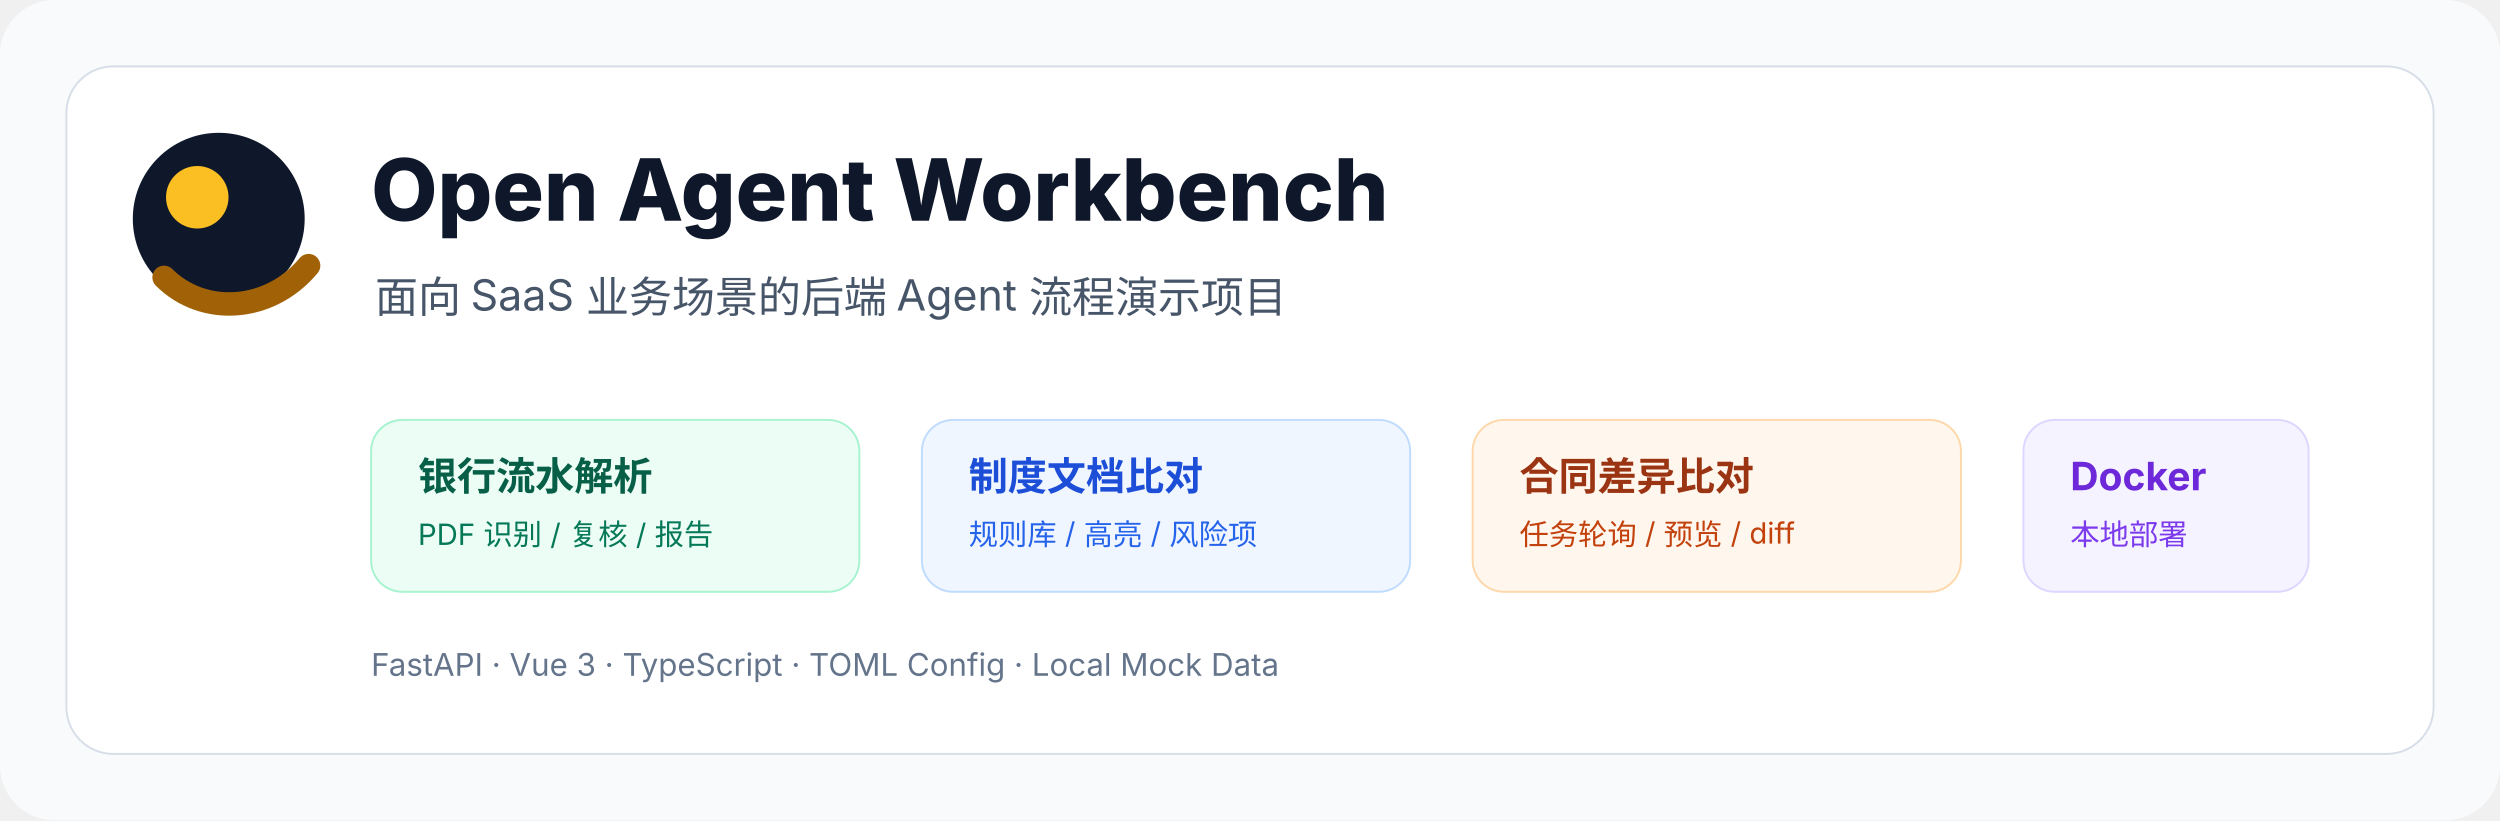
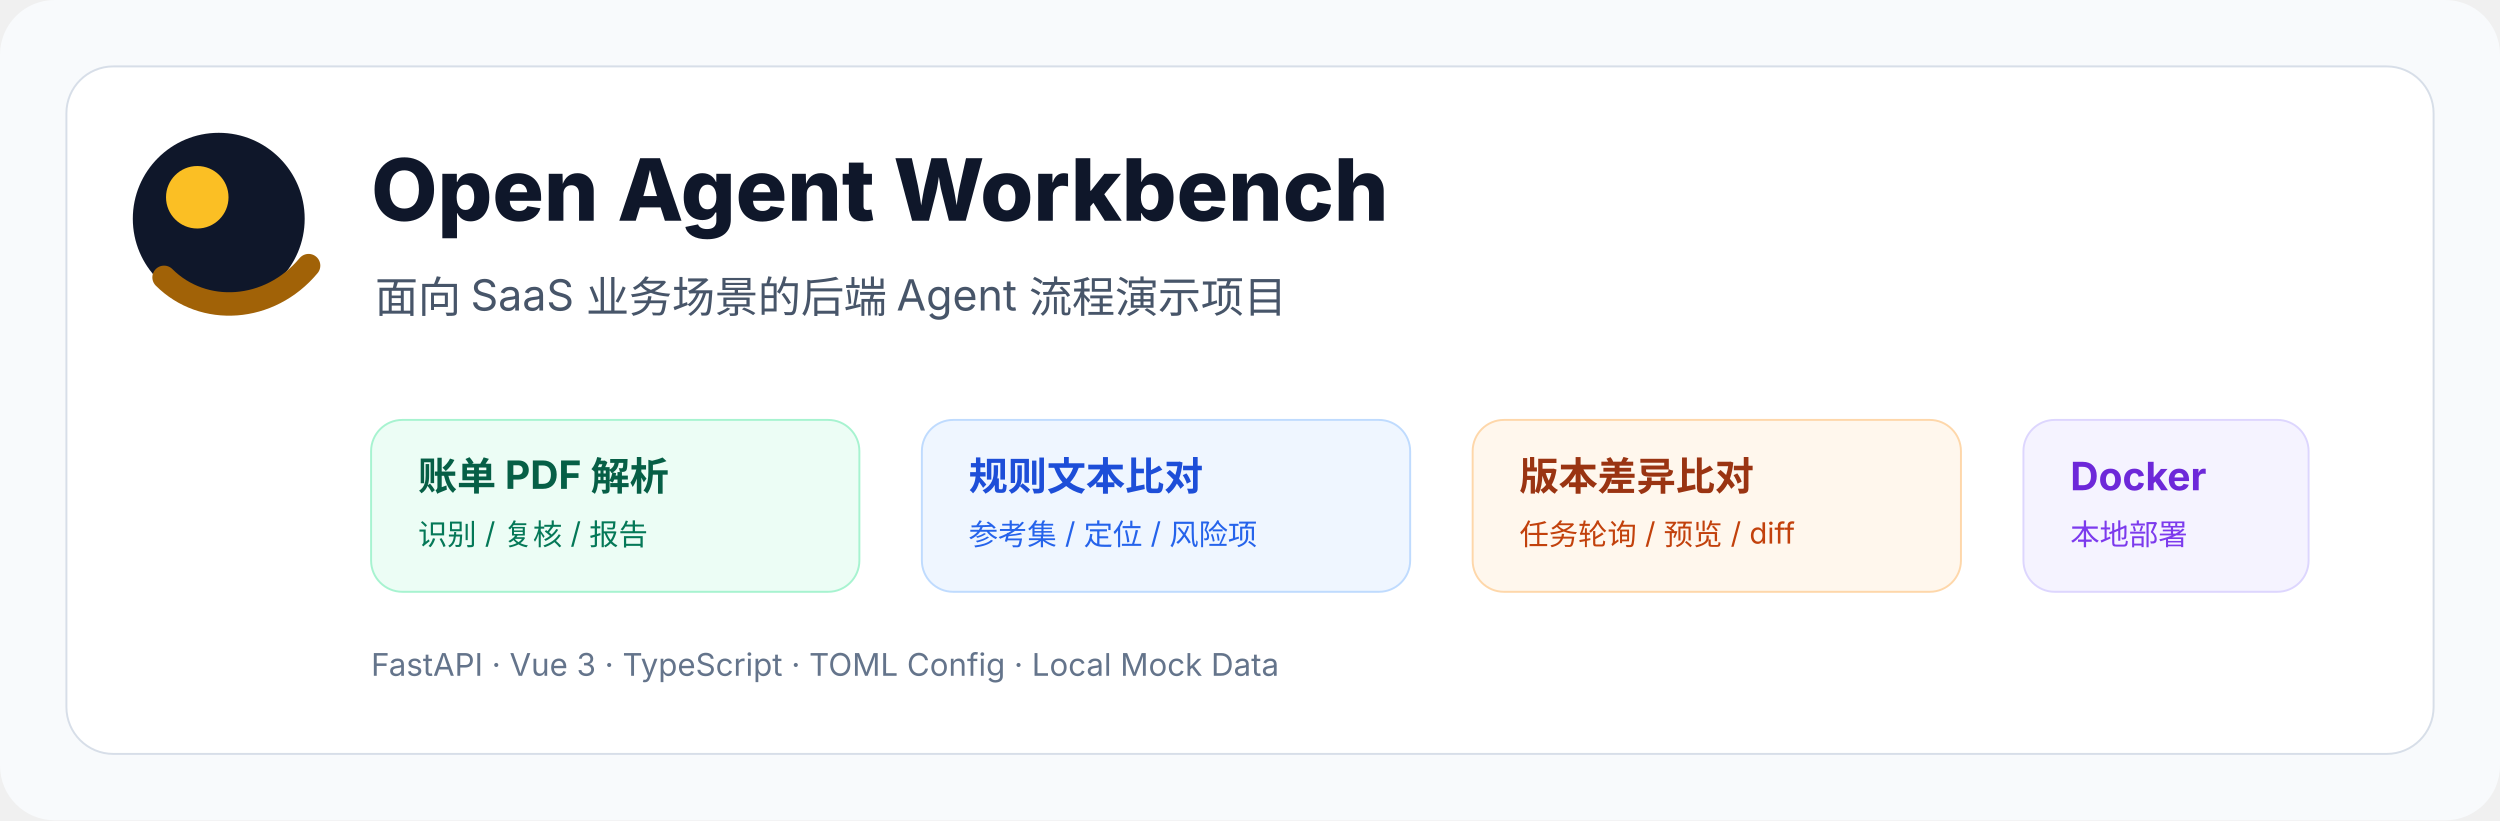
<svg xmlns="http://www.w3.org/2000/svg" width="1280" height="420" viewBox="0 0 1280 420" fill="none" role="img" aria-labelledby="title desc">
  <rect width="1280" height="420" rx="28" fill="#F8FAFC" />
  <rect x="34" y="34" width="1212" height="352" rx="24" fill="#FFFFFF" stroke="#D7DEE8" />
  <circle cx="112" cy="112" r="44" fill="#0F172A" />
  <circle cx="101" cy="101" r="16" fill="#FBBF24" />
  <path d="M84 142C104 162 138 160 158 136" stroke="#A16207" stroke-width="12" stroke-linecap="round" />
  <text x="190" y="113" fill="#0F172A" font-family="Inter, Segoe UI, Arial, sans-serif" font-size="44" font-weight="800">Open Agent Workbench</text>
  <text x="192" y="160" fill="#475569" font-family="Inter, Segoe UI, Arial, sans-serif" font-size="22">面向 SaaS 业务场景的后端 Agent 流程演示项目</text>
  <g transform="translate(190 215)">
    <rect width="250" height="88" rx="16" fill="#ECFDF5" stroke="#A7F3D0" />
-     <text x="24" y="36" fill="#065F46" font-family="Inter, Segoe UI, Arial, sans-serif" font-size="20" font-weight="700">银行流水解析</text>
-     <text x="24" y="64" fill="#047857" font-family="Inter, Segoe UI, Arial, sans-serif" font-size="15">PDF 识别 / 复核 / 报告</text>
+     <text x="24" y="36" fill="#065F46" font-family="Inter, Segoe UI, Arial, sans-serif" font-size="20" font-weight="700">账单 PDF 解析</text>
+     <text x="24" y="64" fill="#047857" font-family="Inter, Segoe UI, Arial, sans-serif" font-size="15">识别 / 复核 / 报告</text>
  </g>
  <g transform="translate(472 215)">
    <rect width="250" height="88" rx="16" fill="#EFF6FF" stroke="#BFDBFE" />
-     <text x="24" y="36" fill="#1D4ED8" font-family="Inter, Segoe UI, Arial, sans-serif" font-size="20" font-weight="700">制度文档比对</text>
-     <text x="24" y="64" fill="#2563EB" font-family="Inter, Segoe UI, Arial, sans-serif" font-size="15">规则库 / 高亮 / 风险项</text>
+     <text x="24" y="36" fill="#1D4ED8" font-family="Inter, Segoe UI, Arial, sans-serif" font-size="20" font-weight="700">规则文本比对</text>
+     <text x="24" y="64" fill="#2563EB" font-family="Inter, Segoe UI, Arial, sans-serif" font-size="15">参考集 / 定位 / 风险项</text>
  </g>
  <g transform="translate(754 215)">
    <rect width="250" height="88" rx="16" fill="#FFF7ED" stroke="#FED7AA" />
-     <text x="24" y="36" fill="#9A3412" font-family="Inter, Segoe UI, Arial, sans-serif" font-size="20" font-weight="700">合同差异比对</text>
+     <text x="24" y="36" fill="#9A3412" font-family="Inter, Segoe UI, Arial, sans-serif" font-size="20" font-weight="700">版本差异比对</text>
    <text x="24" y="64" fill="#C2410C" font-family="Inter, Segoe UI, Arial, sans-serif" font-size="15">任务轮询 / 预览 / diff</text>
  </g>
  <g transform="translate(1036 215)">
    <rect width="146" height="88" rx="16" fill="#F5F3FF" stroke="#DDD6FE" />
    <text x="24" y="36" fill="#6D28D9" font-family="Inter, Segoe UI, Arial, sans-serif" font-size="20" font-weight="700">Docker</text>
    <text x="24" y="64" fill="#7C3AED" font-family="Inter, Segoe UI, Arial, sans-serif" font-size="15">本地部署</text>
  </g>
  <text x="190" y="346" fill="#64748B" font-family="Inter, Segoe UI, Arial, sans-serif" font-size="16">FastAPI · Vue 3 · TypeScript · TOML Config · Local Mock Data</text>
</svg>
